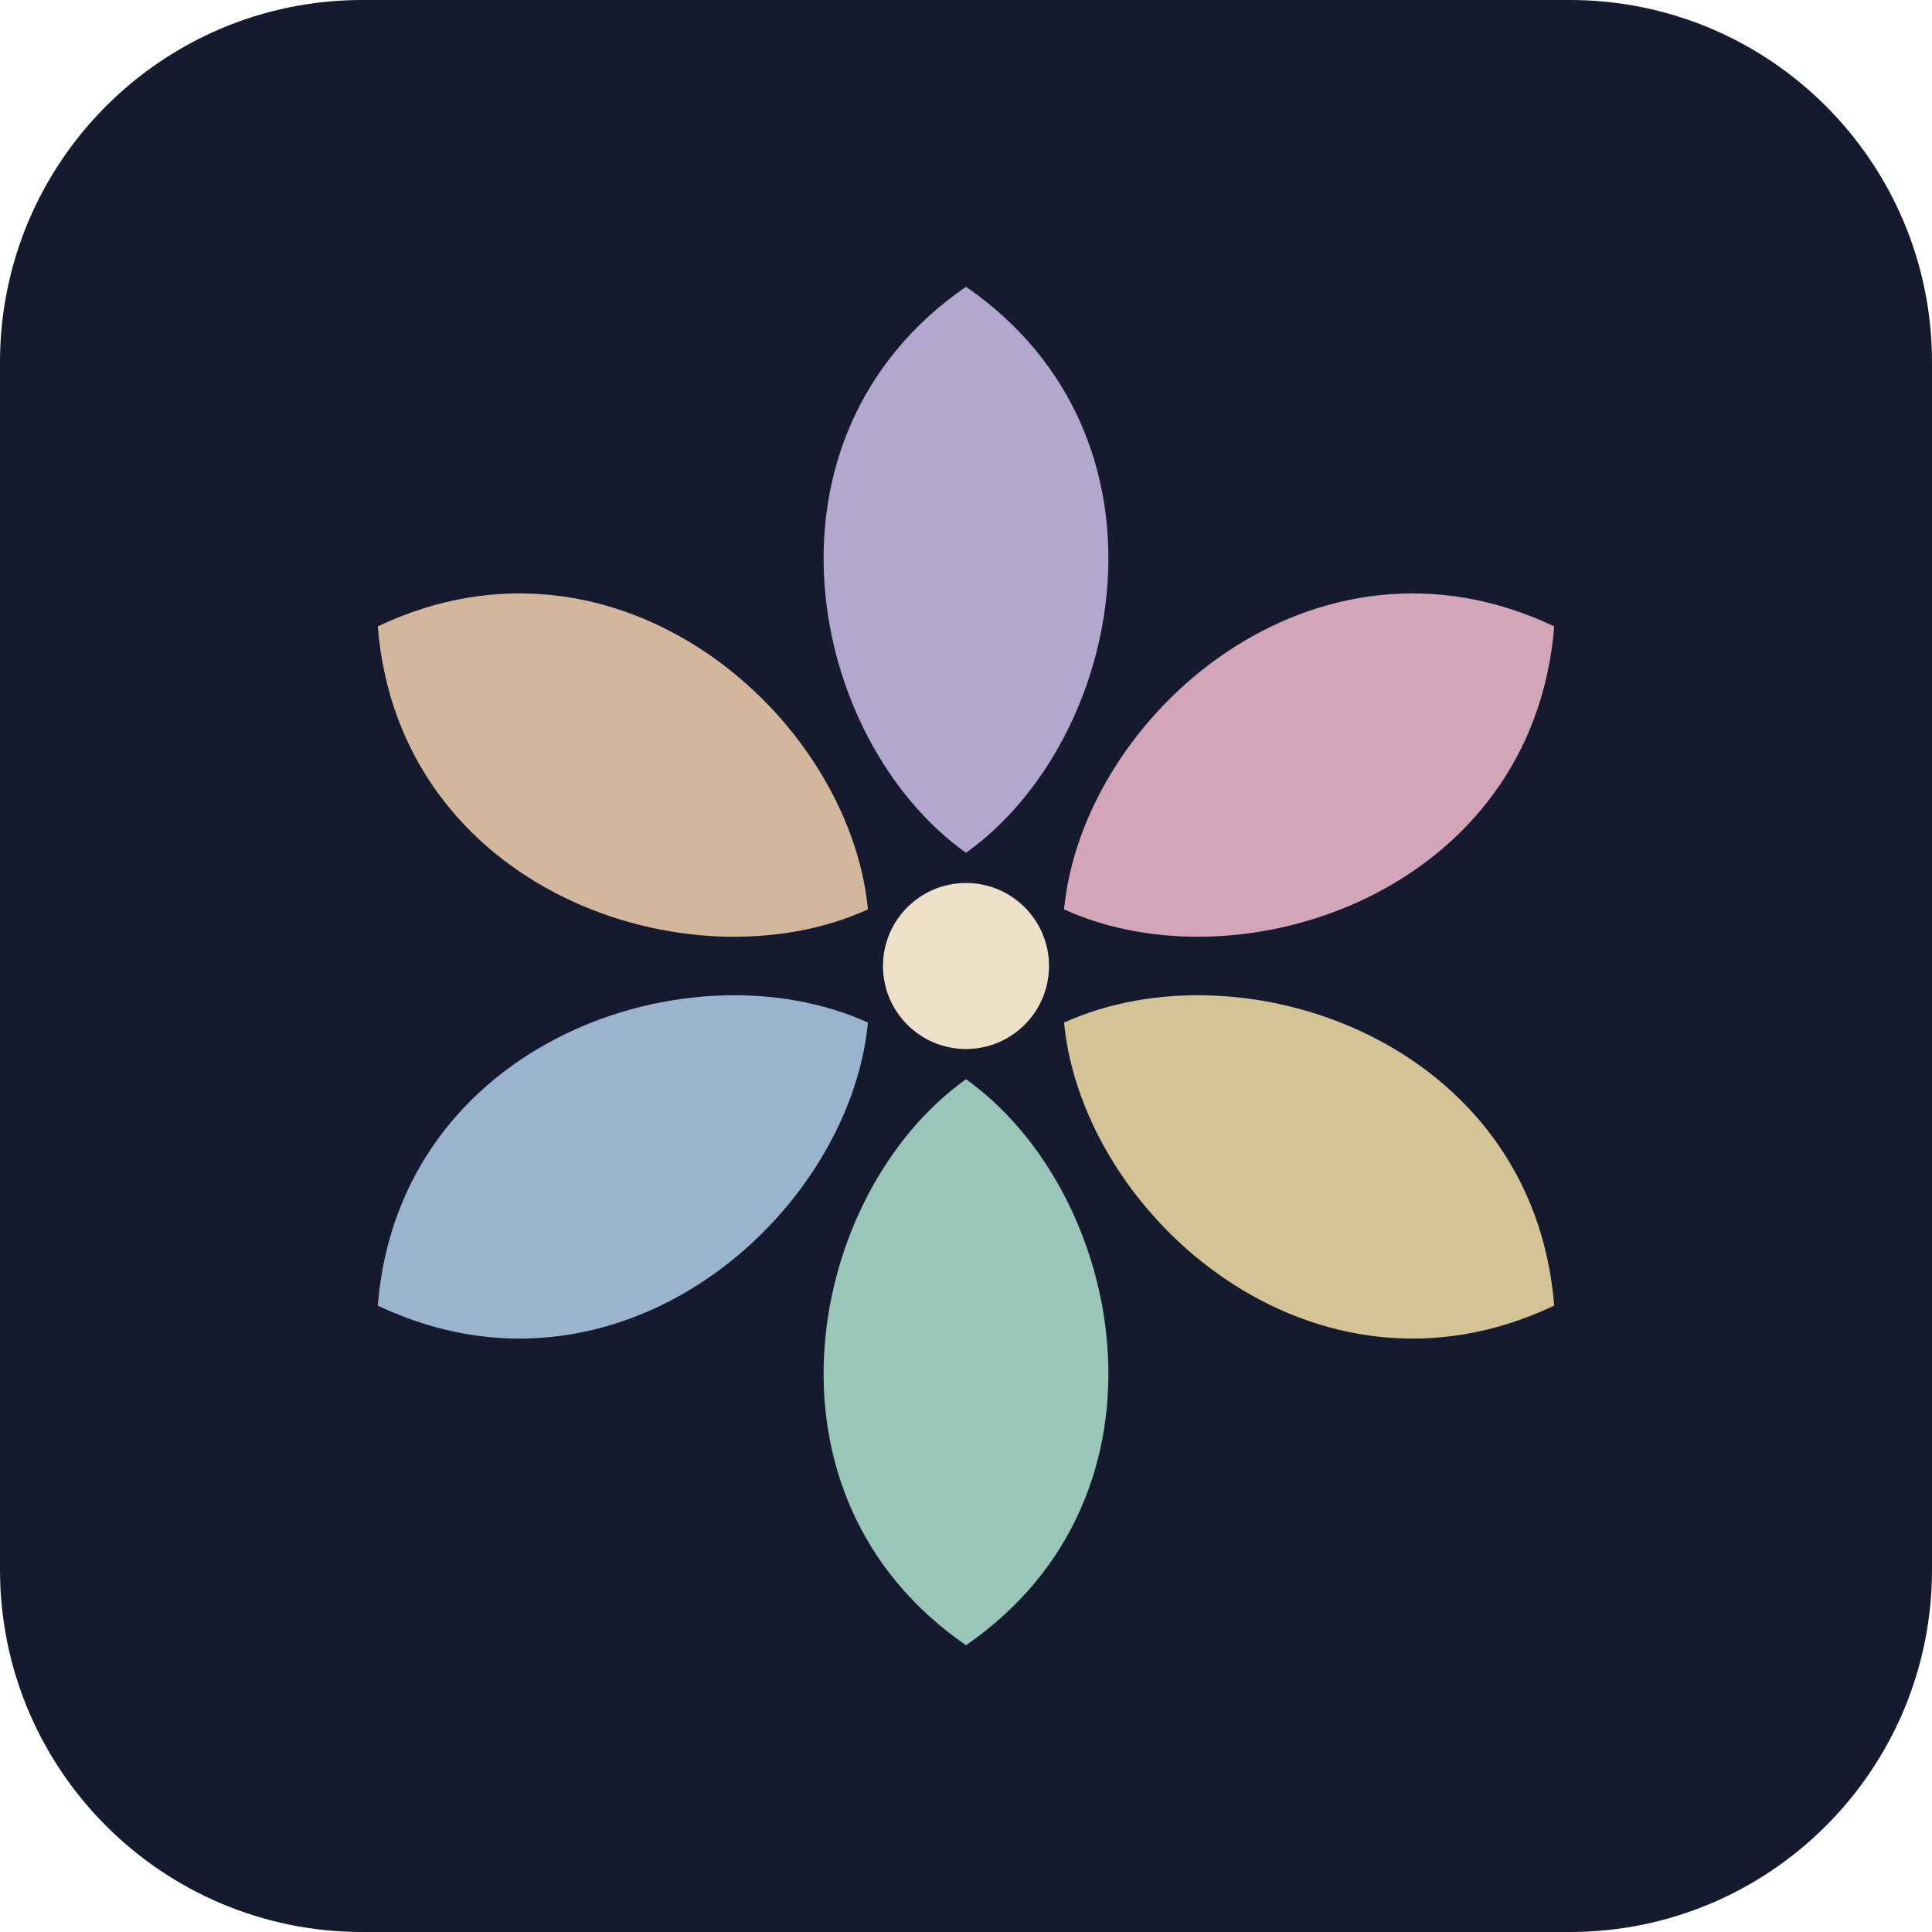
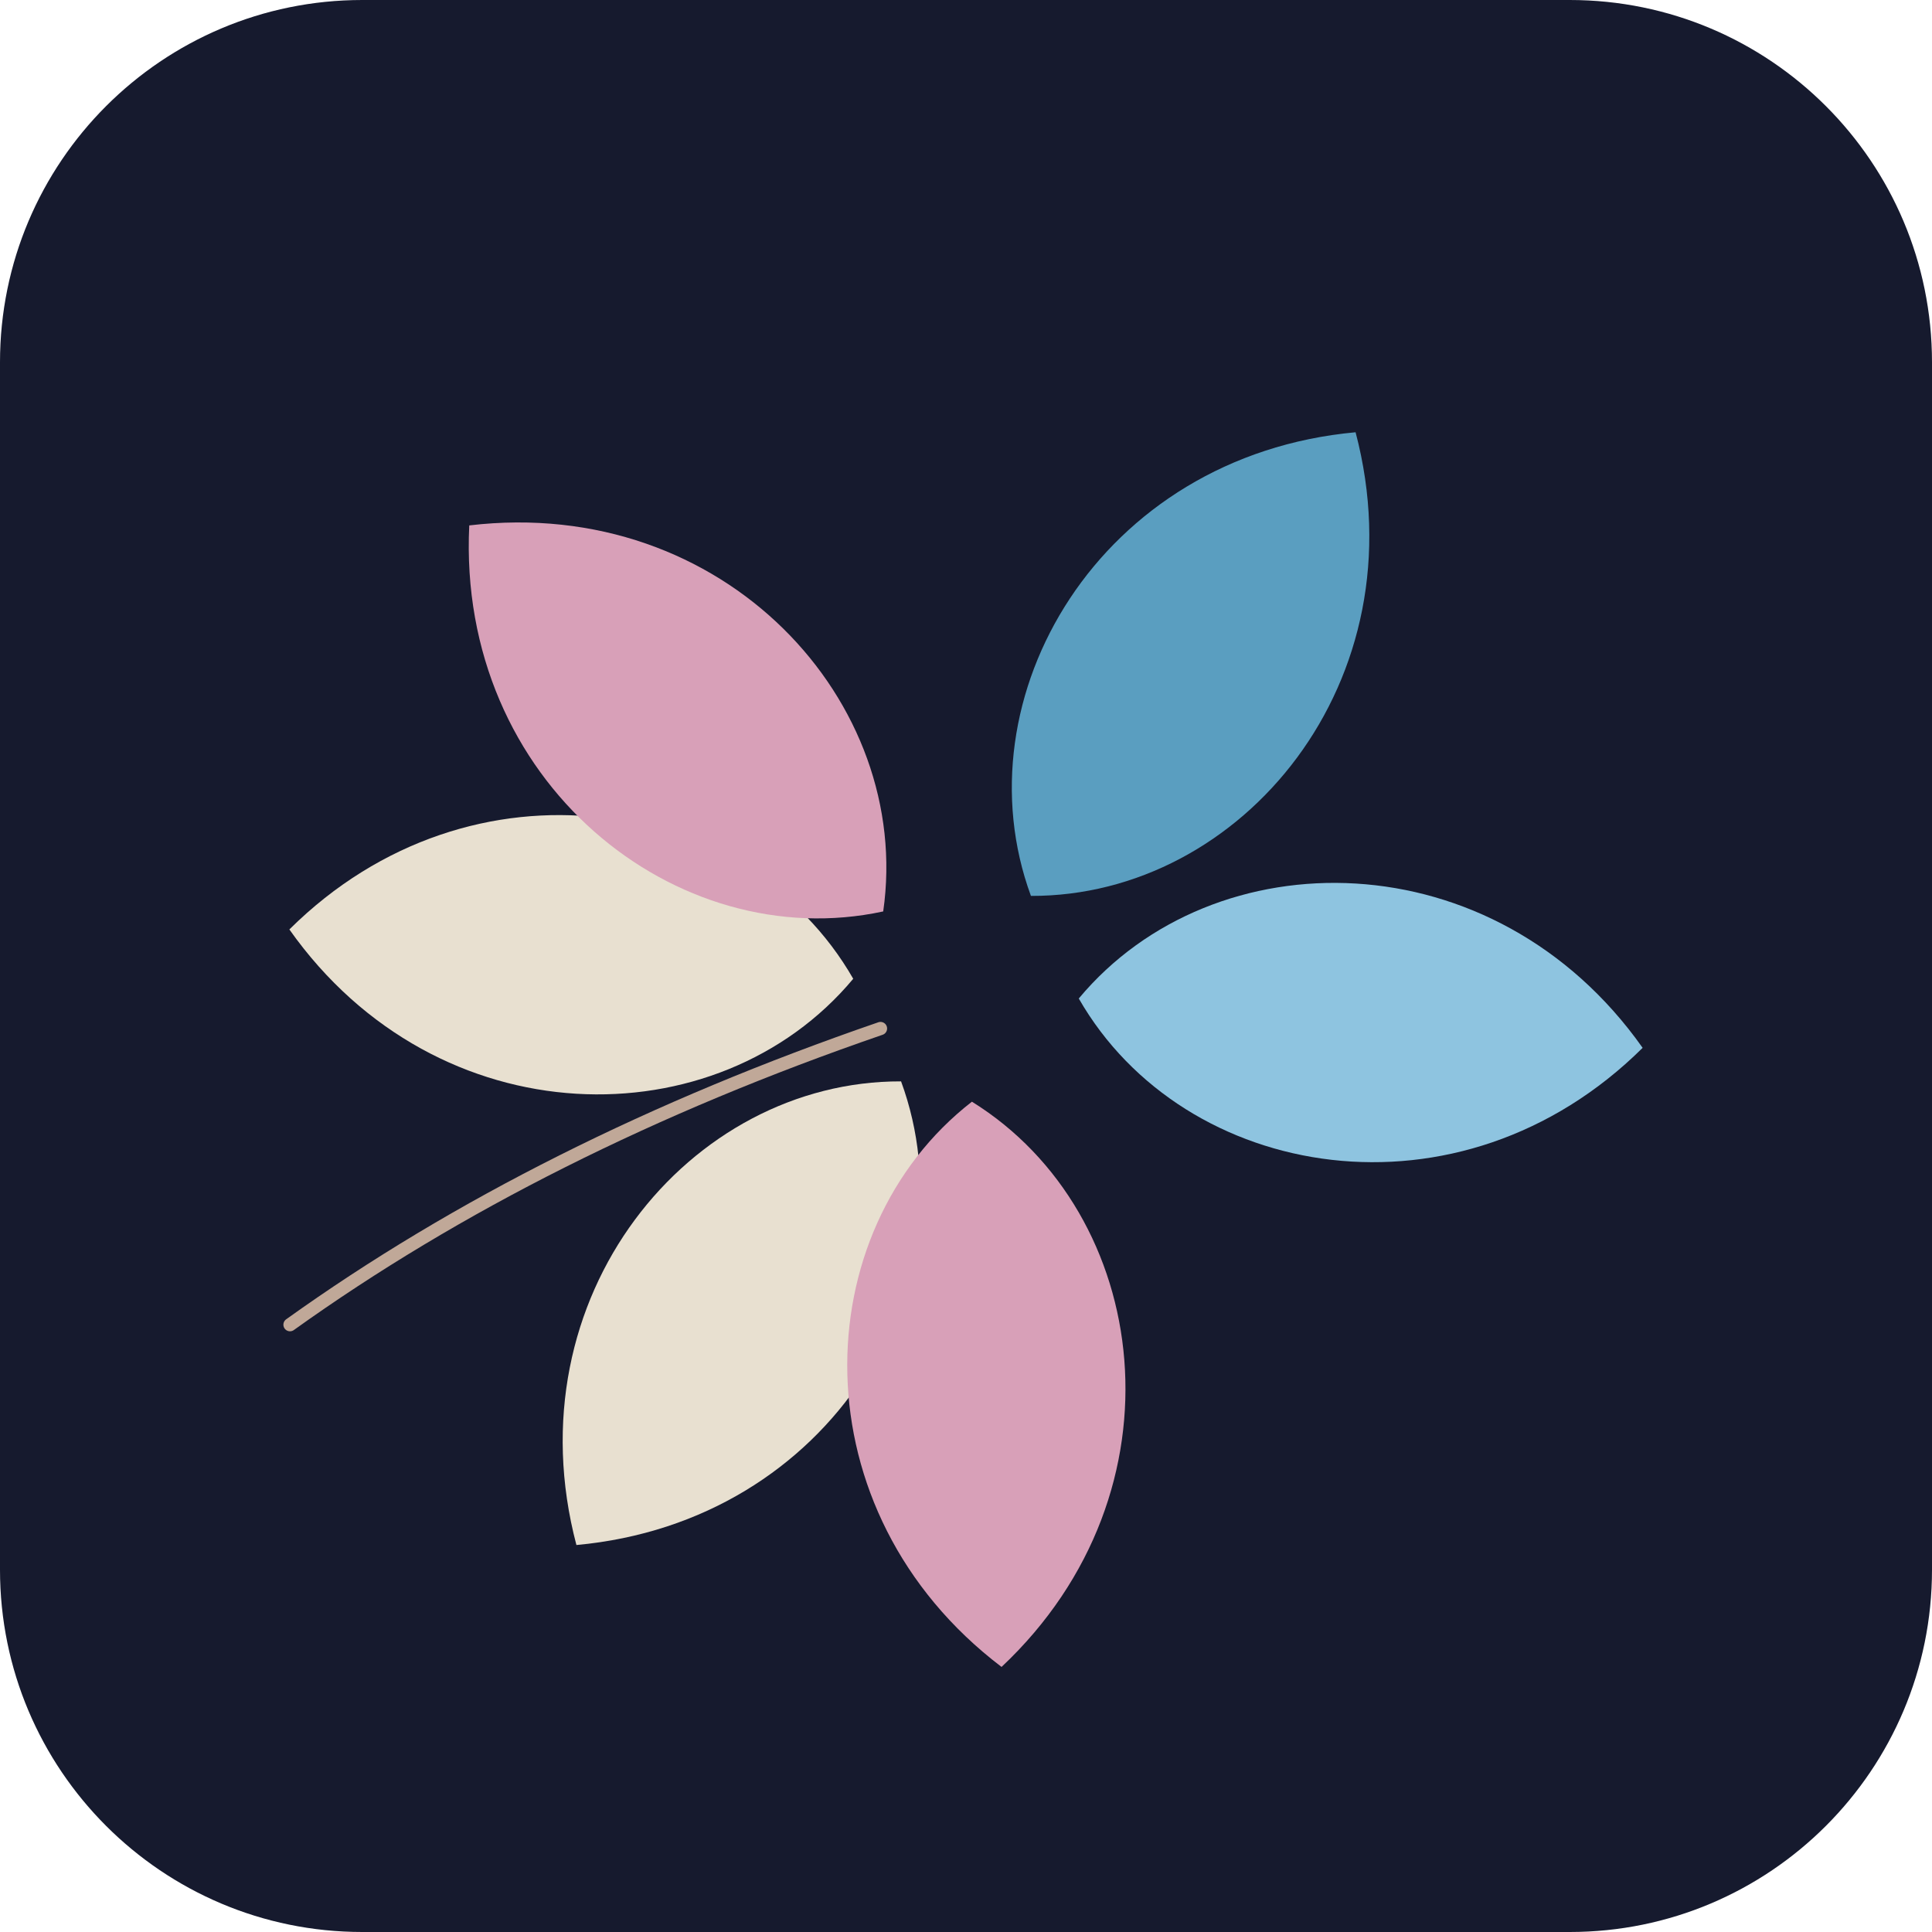
<svg xmlns="http://www.w3.org/2000/svg" viewBox="0 0 512 512">
  <rect width="512" height="512" rx="96" fill="#161a2e" />
-   <g transform="translate(256,256)">
-     <path d="M0,-30 C-42,-60 -58,-140 0,-180 C58,-140 42,-60 0,-30Z" fill="#c4b5e0" opacity="0.9" />
-     <g transform="rotate(60)">
-       <path d="M0,-30 C-42,-60 -58,-140 0,-180 C58,-140 42,-60 0,-30Z" fill="#e8b4c8" opacity="0.9" />
-     </g>
-     <g transform="rotate(120)">
-       <path d="M0,-30 C-42,-60 -58,-140 0,-180 C58,-140 42,-60 0,-30Z" fill="#e8d5a0" opacity="0.9" />
-     </g>
+   <g transform="translate(256,262) rotate(35)">
    <g transform="rotate(180)">
-       <path d="M0,-30 C-42,-60 -58,-140 0,-180 C58,-140 42,-60 0,-30Z" fill="#a8d8c8" opacity="0.9" />
+       <path d="M0,-30 C-46,-62 -52,-136 0,-180 C52,-136 46,-62 0,-30Z" fill="#e8e0d0" />
    </g>
    <g transform="rotate(240)">
-       <path d="M0,-30 C-42,-60 -58,-140 0,-180 C58,-140 42,-60 0,-30Z" fill="#a8c4e0" opacity="0.9" />
+       <path d="M0,-30 C-46,-62 -52,-136 0,-180 C52,-136 46,-62 0,-30Z" fill="#e8e0d0" />
    </g>
-     <g transform="rotate(300)">
-       <path d="M0,-30 C-42,-60 -58,-140 0,-180 C58,-140 42,-60 0,-30Z" fill="#e8c8a8" opacity="0.9" />
+     <g transform="rotate(278)">
+       <path d="M0,-30 C-46,-62 -52,-136 0,-180 C52,-136 46,-62 0,-30Z" fill="#d8a0b8" />
    </g>
-     <circle r="22" fill="#ede0c8" />
+     <g transform="rotate(142)">
+       <path d="M0,-30 C-46,-62 -52,-136 0,-180 C52,-136 46,-62 0,-30Z" fill="#d8a0b8" />
+     </g>
+     <g transform="rotate(0)">
+       <path d="M0,-30 C-46,-62 -52,-136 0,-180 C52,-136 46,-62 0,-30Z" fill="#5a9ec0" />
+     </g>
+     <g transform="rotate(60)">
+       <path d="M0,-30 C-46,-62 -52,-136 0,-180 C52,-136 46,-62 0,-30Z" fill="#8ec4e0" />
+     </g>
+     <g transform="rotate(210)">
+       <path d="M0,-25 Q10,-120 -5,-200" stroke="#c0a898" stroke-width="3.5" fill="none" stroke-linecap="round" />
+     </g>
  </g>
</svg>
